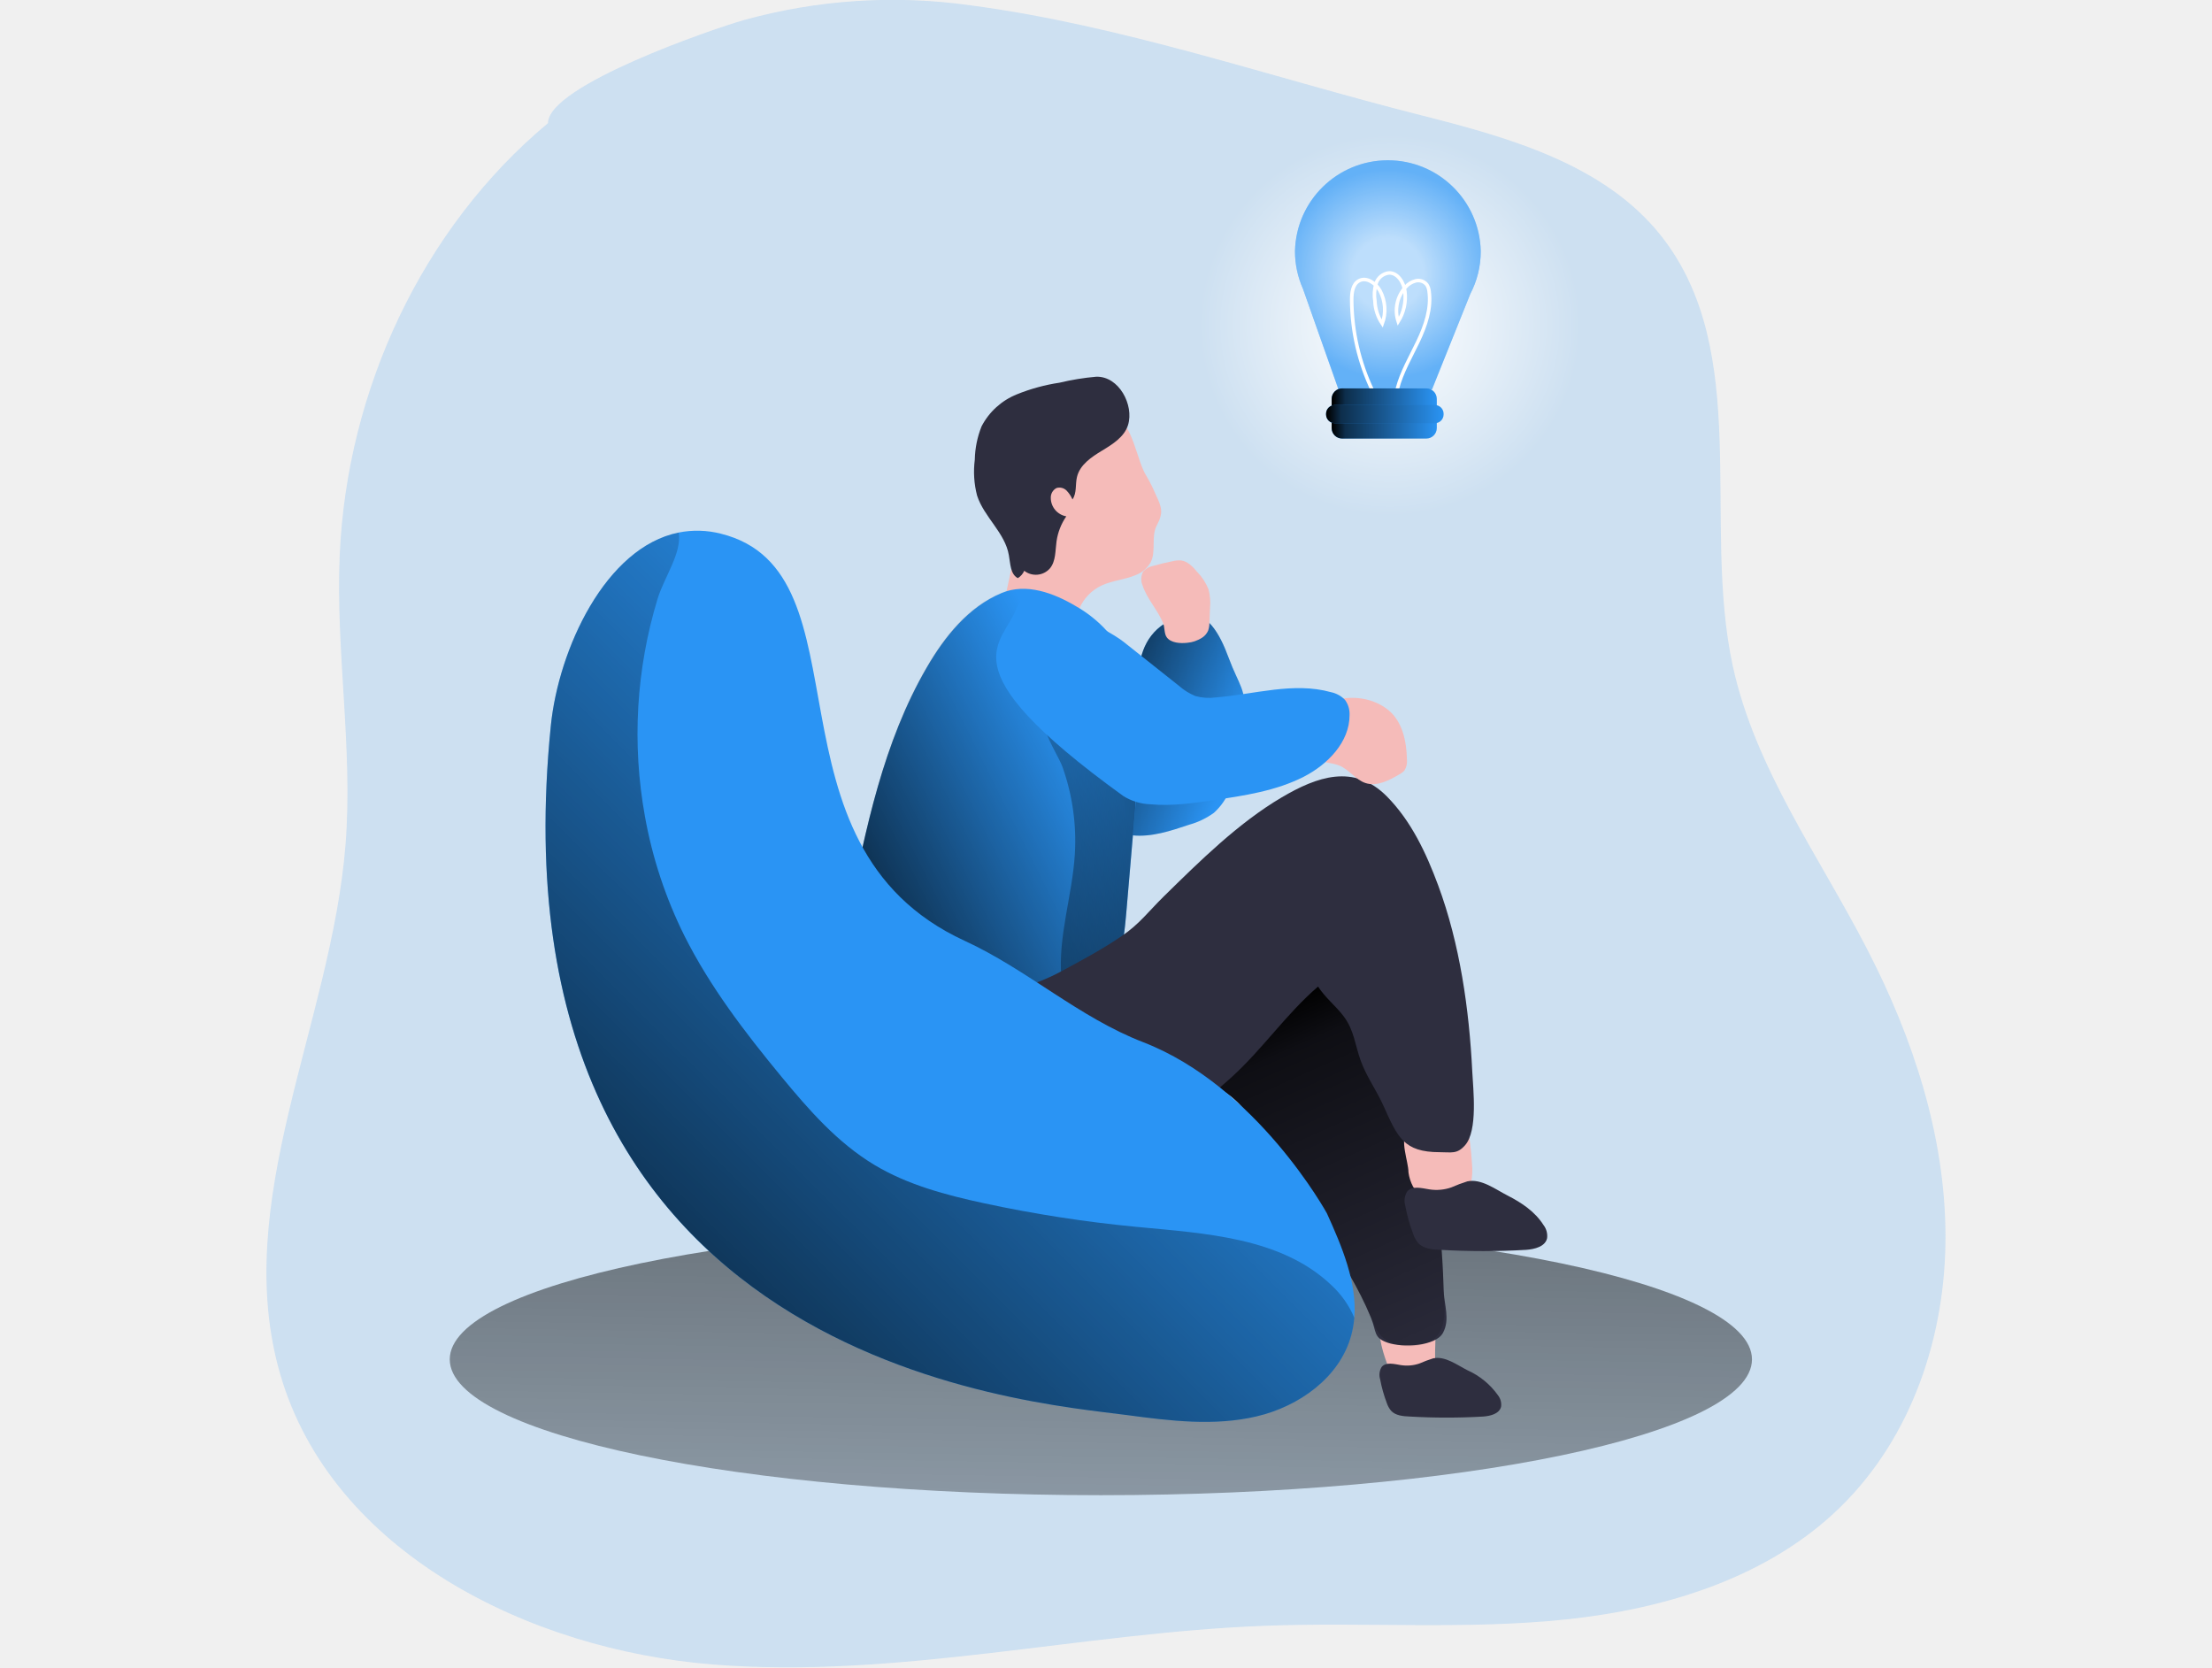
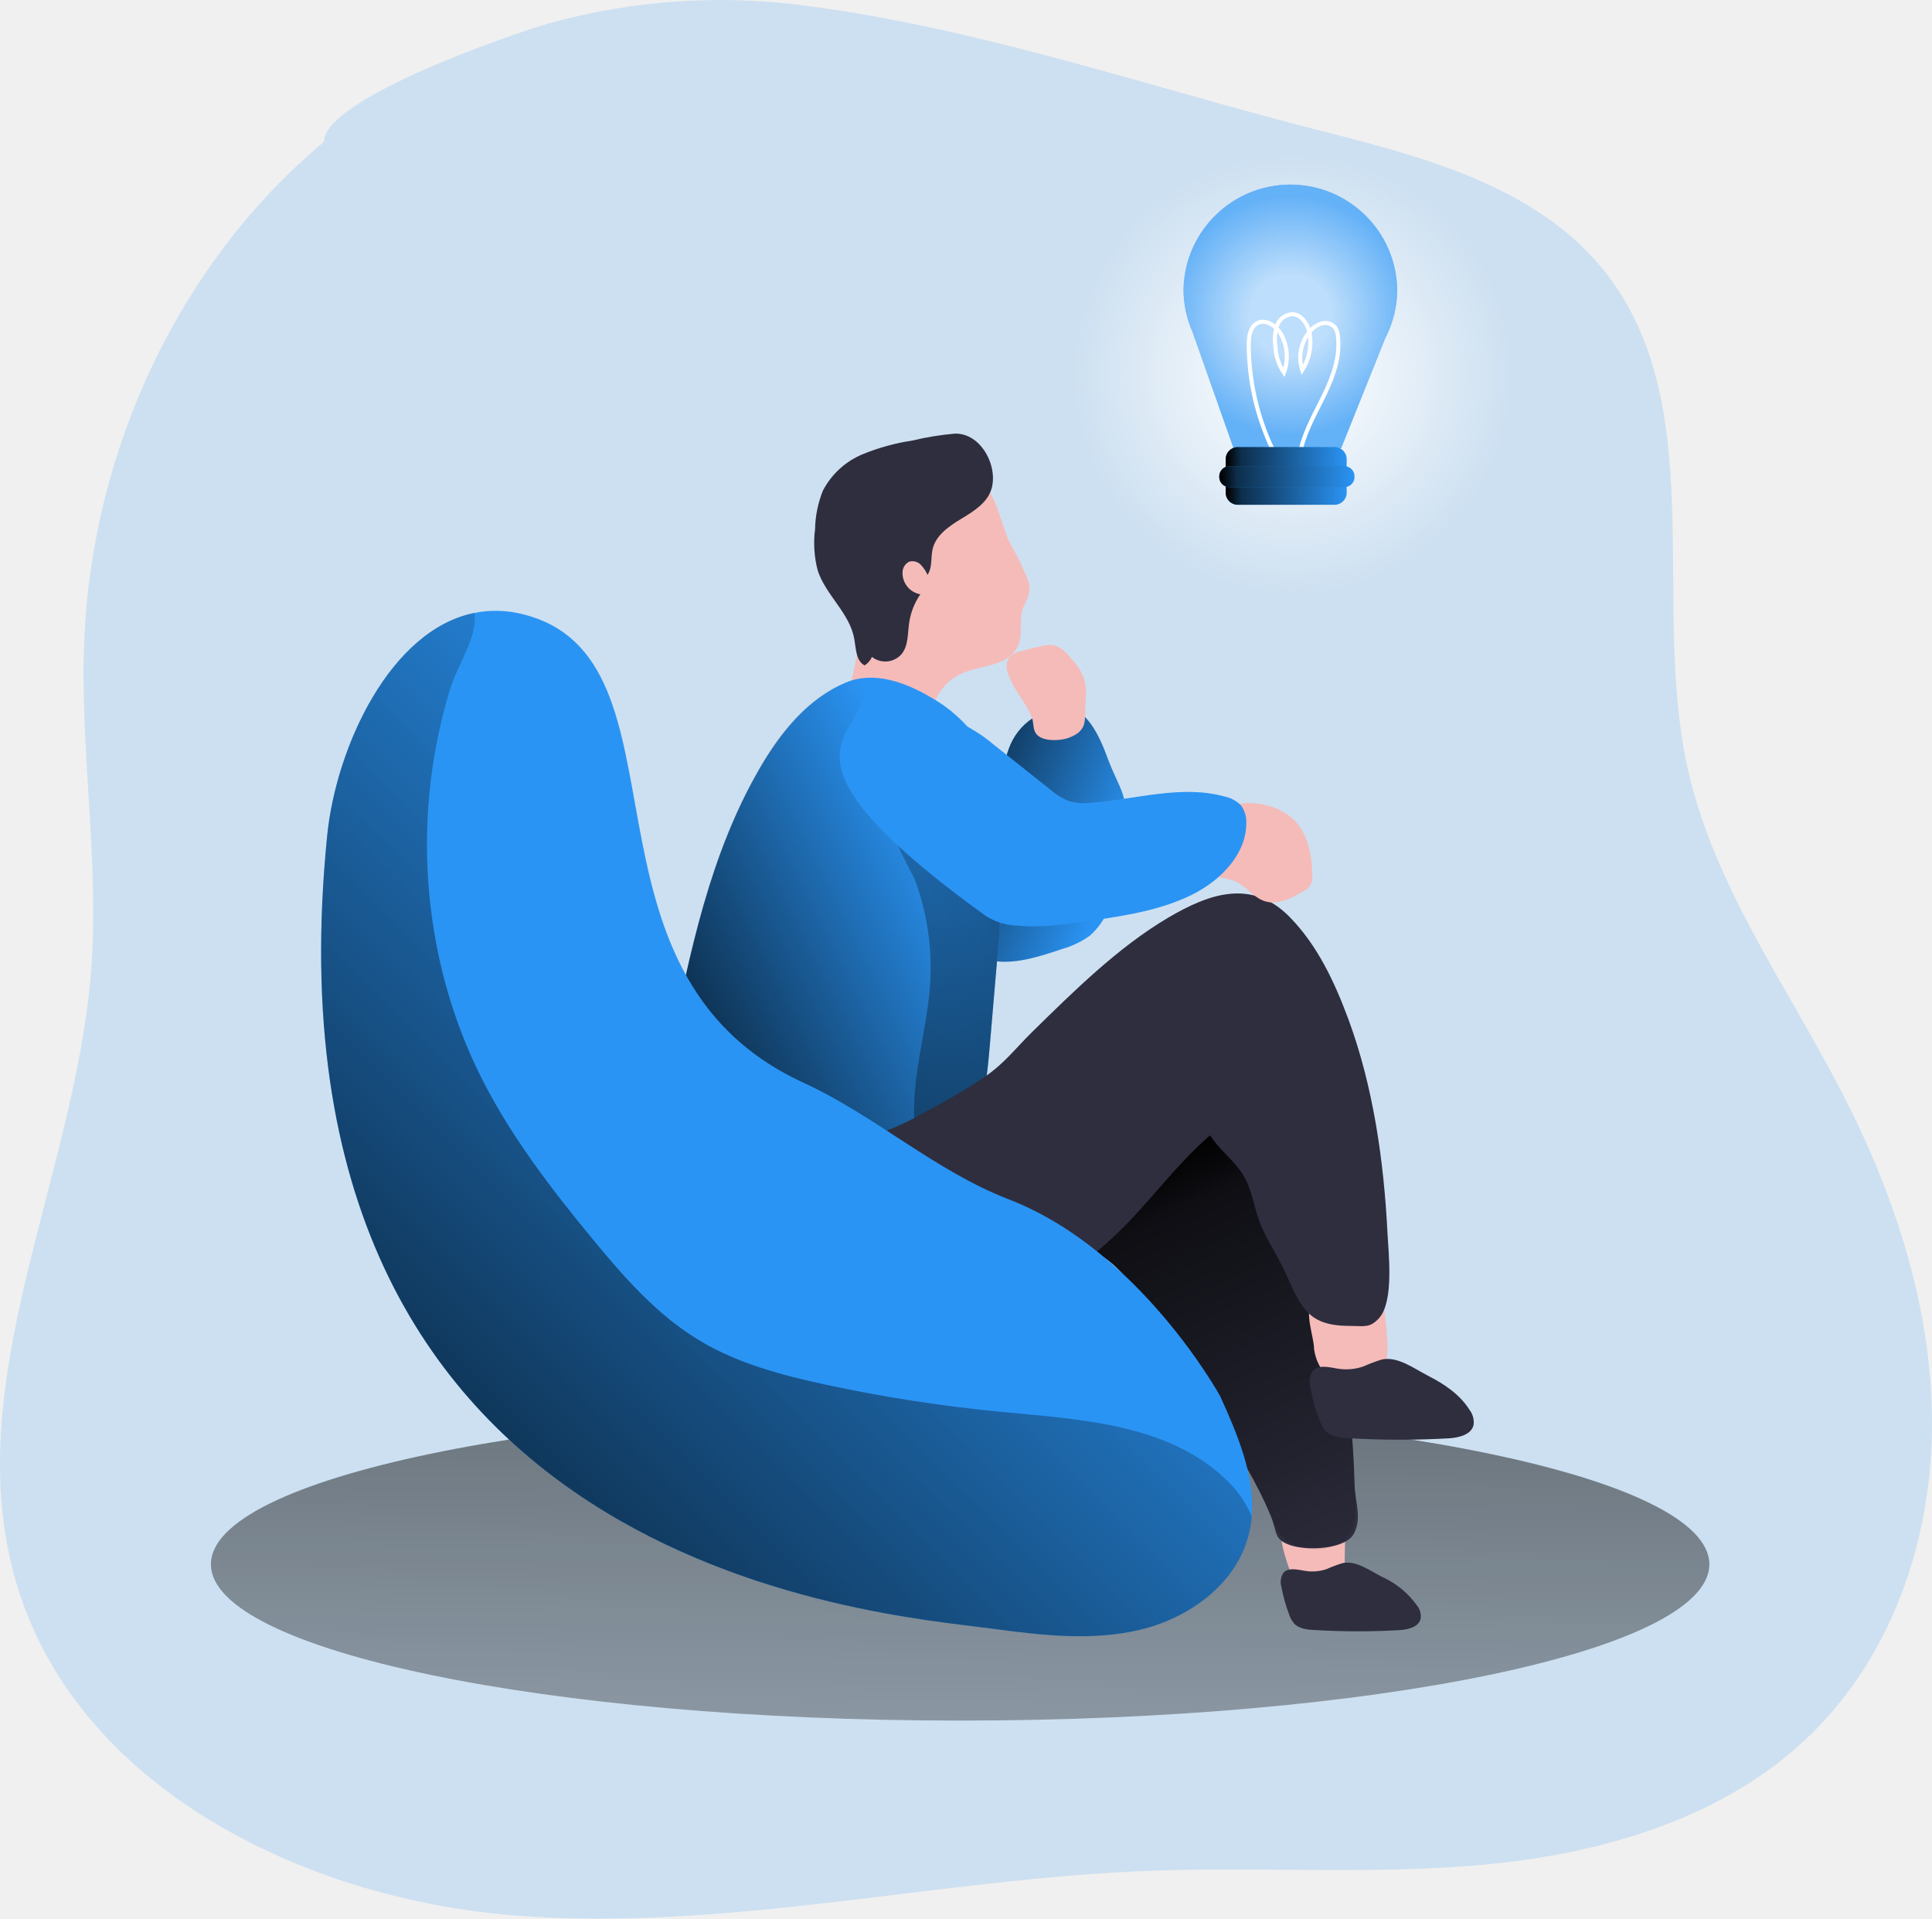
- <svg xmlns="http://www.w3.org/2000/svg" xmlns:xlink="http://www.w3.org/1999/xlink" id="Layer_1" data-name="Layer 1" viewBox="0 0 374.51 371.86" width="406" height="306" class="illustration styles_illustrationTablet__1DWOa">
-   <defs>
-     <radialGradient id="radial-gradient" cx="250.59" cy="72.53" r="42.55" gradientUnits="userSpaceOnUse">
-       <stop offset="0" stop-color="#fff" />
-       <stop offset="1" stop-color="#fff" stop-opacity="0" />
+ <svg xmlns="http://www.w3.org/2000/svg" xmlns:xlink="http://www.w3.org/1999/xlink" id="Layer_1" data-name="Layer 1" viewBox="0 0 284.274 371.893" width="308.177" height="306.027" class="illustration styles_illustrationTablet__1DWOa" version="1.1">
+   <defs id="defs26">
+     <radialGradient id="radial-gradient" cx="250.59" cy="72.53" r="42.55" gradientUnits="userSpaceOnUse" gradientTransform="translate(-45.11065,0.03185102)">
+       <stop offset="0" stop-color="#fff" id="stop2" />
+       <stop offset="1" stop-color="#fff" stop-opacity="0" id="stop4" />
    </radialGradient>
    <linearGradient id="linear-gradient" x1="188.74" y1="149" x2="183.4" y2="461.74" gradientUnits="userSpaceOnUse">
-       <stop offset="0.01" />
-       <stop offset="0.13" stop-opacity="0.69" />
-       <stop offset="1" stop-opacity="0" />
+       <stop offset="0.01" id="stop7" />
+       <stop offset="0.13" stop-opacity="0.69" id="stop9" />
+       <stop offset="1" stop-opacity="0" id="stop11" />
    </linearGradient>
-     <linearGradient id="linear-gradient-2" x1="217.53" y1="172.45" x2="253.76" y2="187.3" xlink:href="#linear-gradient" />
-     <linearGradient id="linear-gradient-3" x1="255.36" y1="244.26" x2="294.4" y2="331.61" xlink:href="#linear-gradient" />
-     <linearGradient id="linear-gradient-4" x1="162.83" y1="220.48" x2="224.31" y2="189.74" xlink:href="#linear-gradient" />
-     <linearGradient id="linear-gradient-5" x1="274.68" y1="213.96" x2="181.9" y2="203.56" xlink:href="#linear-gradient" />
-     <linearGradient id="linear-gradient-6" x1="106.75" y1="324.51" x2="239.18" y2="191.37" xlink:href="#linear-gradient" />
-     <radialGradient id="radial-gradient-2" cx="287.71" cy="79.81" r="23.39" gradientUnits="userSpaceOnUse">
-       <stop offset="0.34" stop-color="#fff" />
-       <stop offset="1" stop-color="#fff" stop-opacity="0.39" />
+     <linearGradient id="linear-gradient-2" x1="217.53" y1="172.45" x2="253.76" y2="187.3" xlink:href="#linear-gradient" gradientTransform="translate(-82.69065,-18.69815)" />
+     <linearGradient id="linear-gradient-3" x1="255.36" y1="244.26" x2="294.4" y2="331.61" xlink:href="#linear-gradient" gradientTransform="translate(-82.69065,-18.69815)" />
+     <linearGradient id="linear-gradient-4" x1="162.83" y1="220.48" x2="224.31" y2="189.74" xlink:href="#linear-gradient" gradientTransform="translate(-82.69065,-18.69815)" />
+     <linearGradient id="linear-gradient-5" x1="274.68" y1="213.96" x2="181.9" y2="203.56" xlink:href="#linear-gradient" gradientTransform="translate(-82.69065,-18.69815)" />
+     <linearGradient id="linear-gradient-6" x1="106.75" y1="324.51" x2="239.18" y2="191.37" xlink:href="#linear-gradient" gradientTransform="translate(-82.69065,-18.69815)" />
+     <radialGradient id="radial-gradient-2" cx="287.71" cy="79.81" r="23.39" gradientUnits="userSpaceOnUse" gradientTransform="translate(-82.69065,-18.69815)">
+       <stop offset="0.34" stop-color="#fff" id="stop19" />
+       <stop offset="1" stop-color="#fff" stop-opacity="0.39" id="stop21" />
    </radialGradient>
-     <linearGradient id="linear-gradient-7" x1="237.59" y1="92.22" x2="261.03" y2="92.22" xlink:href="#linear-gradient" />
-     <linearGradient id="linear-gradient-8" x1="236.34" y1="92.36" x2="262.56" y2="92.36" xlink:href="#linear-gradient" />
+     <linearGradient id="linear-gradient-7" x1="237.59" y1="92.22" x2="261.03" y2="92.22" xlink:href="#linear-gradient" gradientTransform="translate(-45.11065,0.03185102)" />
+     <linearGradient id="linear-gradient-8" x1="236.34" y1="92.36" x2="262.56" y2="92.36" xlink:href="#linear-gradient" gradientTransform="translate(-45.11065,0.03185102)" />
+     <linearGradient xlink:href="#linear-gradient" id="linearGradient908" gradientUnits="userSpaceOnUse" x1="188.74" y1="149" x2="183.4" y2="461.74" gradientTransform="translate(-45.11065,0.03185102)" />
  </defs>
-   <path d="M100.37,46.2C72.2,69.7,55.53,105.83,53.92,142.47c-.94,21.58,3,43.2,1.29,64.73-3.21,40-25.76,79.67-14.52,118.16,11.55,39.55,55.44,61.34,96.52,64.6s81.95-7.1,123.12-8.64c22.42-.85,44.95.93,67.26-1.43s45.06-9.38,61.08-25.08,23.49-38.33,23.41-60.57-7.24-44-17.43-63.73c-10.72-20.8-25-40.31-30-63.18-7-32.21,4.46-70.12-16-96-12.68-16-33.93-21.93-53.73-26.94C262,36.08,228.32,24.35,194.6,19.92A124.09,124.09,0,0,0,144,23.23C137.71,25,100.37,37.72,100.37,46.2Z" transform="translate(-37.58 -18.73)" fill="#2A94F4" opacity="0.18" style="isolation: isolate;" />
-   <circle cx="250.59" cy="72.53" r="63.15" fill="url(#radial-gradient)" />
-   <ellipse cx="186.11" cy="303.18" rx="145.23" ry="30.29" fill="url(#linear-gradient)" />
-   <path d="M287.79,323.62a6,6,0,0,0,1.56,2.6,5.12,5.12,0,0,0,2.42,1c3,.52,7-2.55,6.61-4.2s.18-7.43-.12-9.1a6.58,6.58,0,0,0-.58-2.16c-.9-1.55-3.05-1.72-4.83-1.55-2.37.24-6.06,1-6.79,3.62C285.3,316.65,286.83,321,287.79,323.62Z" transform="translate(-37.58 -18.73)" fill="#f5bbb9" />
-   <path d="M193.22,157.49c-3.34,2.48-4.36,7.23-3.43,11.29s3.45,7.56,6.11,10.76a101.33,101.33,0,0,0,24,21.05c3.3,2.07,6.84,4,10.72,4.43,4.36.48,8.69-1,12.84-2.38a17.11,17.11,0,0,0,5.42-2.61,13.67,13.67,0,0,0,3.65-5.33,42.83,42.83,0,0,0,3.3-15.58c.26-7.05-1.21-7.16-3.67-13.77-1.84-5-4.83-10.82-9.94-9.41-13.68,3.76-9.69,18.4-9.68,25.05-4.51-5.31-12.89-12.94-18.13-17.53C210.09,159.63,199,153.21,193.22,157.49Z" transform="translate(-37.58 -18.73)" fill="#2A94F4" />
-   <path d="M193.22,157.49c-3.34,2.48-4.36,7.23-3.43,11.29s3.45,7.56,6.11,10.76a101.33,101.33,0,0,0,24,21.05c3.3,2.07,6.84,4,10.72,4.43,4.36.48,8.69-1,12.84-2.38a17.11,17.11,0,0,0,5.42-2.61,13.67,13.67,0,0,0,3.65-5.33,42.83,42.83,0,0,0,3.3-15.58c.26-7.05-1.21-7.16-3.67-13.77-1.84-5-4.83-10.82-9.94-9.41-13.68,3.76-9.69,18.4-9.68,25.05-4.51-5.31-12.89-12.94-18.13-17.53C210.09,159.63,199,153.21,193.22,157.49Z" transform="translate(-37.58 -18.73)" fill="url(#linear-gradient-2)" />
-   <path d="M236.15,135.94c-1.3,2.47-.09,5.69-1.34,8.18a6.5,6.5,0,0,1-3.36,2.87c-2.48,1.06-5.3,1.21-7.72,2.38a10,10,0,0,0-4.8,5c-.93,2.2-1.13,4.84-2.87,6.48-2.09,2-5.43,1.59-8.2.81-1.9-.53-3.92-1.31-4.94-3a7,7,0,0,1-.77-3.66c0-3.06.91-6.05,1.5-9.05.85-4.31,1.14-8.72,2.15-13s2.84-8.52,6.16-11.4,10.61-10.31,14.8-9.58c4,.71,4.9,9.62,7.14,13a33.38,33.38,0,0,1,2,4C237.31,131.93,237.68,133.05,236.15,135.94Z" transform="translate(-37.58 -18.73)" fill="#f5bbb9" />
-   <path d="M229.75,113.52c-.82,2.66-3.43,4.28-5.81,5.72s-4.95,3.17-5.58,5.88c-.4,1.66,0,3.54-1,5a6.69,6.69,0,0,0-1.34-2,2.24,2.24,0,0,0-2.24-.54,2.39,2.39,0,0,0-1.26,2.23,4.19,4.19,0,0,0,3.46,4.08,13,13,0,0,0-2.18,5.59c-.29,2.08-.14,4.39-1.46,6a4.19,4.19,0,0,1-5.74.55,3.62,3.62,0,0,1-1.43,1.64c-1.69-.88-1.65-3.23-2-5.1-.83-5-5.53-8.49-7.09-13.31a21,21,0,0,1-.51-8,21.1,21.1,0,0,1,1.51-7.44,15.28,15.28,0,0,1,7.87-7.14,41.77,41.77,0,0,1,9.53-2.6,55.2,55.2,0,0,1,8.17-1.33C227.73,102.59,231.12,109.08,229.75,113.52Z" transform="translate(-37.58 -18.73)" fill="#2e2e3f" />
-   <path d="M276.12,223.59a8.89,8.89,0,0,1,2.95.47,7.5,7.5,0,0,1,2.3,1.62c7.64,7.16,9.95,18.19,11.87,28.48,3.23,17.26,6.46,34.6,6.9,52.15.09,3.46,1.49,6.61-.13,9.66s-9.05,3.35-12.32,2.23-2.46-2.43-3.78-5.66C281.22,306,277.42,300,273.65,294l-13.78-21.83c-2.2-3.48-4.49-7.06-7.86-9.44-4.74-3.34-10.84-3.79-16.54-4.84s-11.87-3.28-14.49-8.45c-4.69-9.29,1.53-21.93,11.51-23.11C247.05,224.58,261.42,223,276.12,223.59Z" transform="translate(-37.58 -18.73)" fill="#2e2e3f" />
-   <path d="M276.12,223.59a8.89,8.89,0,0,1,2.95.47,7.5,7.5,0,0,1,2.3,1.62c7.64,7.16,9.95,18.19,11.87,28.48,3.23,17.26,6.46,34.6,6.9,52.15.09,3.46.75,6.46-.87,9.52s-6.67,3.78-9.95,2.67-4.09-2.73-5.41-6C281.22,306,277.42,300,273.65,294l-13.78-21.83c-2.2-3.48-4.49-7.06-7.86-9.44-4.74-3.34-10.84-3.79-16.54-4.84s-11.87-3.28-14.49-8.45c-4.69-9.29,1.53-21.93,11.51-23.11C247.05,224.58,261.42,223,276.12,223.59Z" transform="translate(-37.58 -18.73)" fill="url(#linear-gradient-3)" />
-   <path d="M292.3,280.21a9.51,9.51,0,0,0,1,3.13c1.39,2.37,4.37,3.35,7.13,3.4a6.58,6.58,0,0,0,3.42-.69,5.48,5.48,0,0,0,2.39-3.46,13.71,13.71,0,0,0,.23-4.29,70.83,70.83,0,0,0-1.14-9.18,2.63,2.63,0,0,0-.49-1.26c-.65-.75-1.85-.52-2.8-.23-2.38.72-8.23,1.32-9.92,3.17C290.22,272.91,292.3,277.71,292.3,280.21Z" transform="translate(-37.58 -18.73)" fill="#f5bbb9" />
-   <path d="M305.43,282.21a33.82,33.82,0,0,0-3.59,1.35A10.11,10.11,0,0,1,297,284c-1.75-.28-3.89-.89-5,.48a3.93,3.93,0,0,0-.4,3.22,35.5,35.5,0,0,0,1.75,6.22,6.23,6.23,0,0,0,1.07,2c1.19,1.33,3.19,1.49,5,1.56a164.81,164.81,0,0,0,19.12,0c1.91-.14,4.26-.72,4.68-2.59a4,4,0,0,0-.79-2.93c-1.9-3-4.9-5-8-6.58C311.72,284,308.54,281.54,305.43,282.21Z" transform="translate(-37.58 -18.73)" fill="#2e2e3f" />
-   <path d="M297.81,321.68a28.36,28.36,0,0,0-3.07,1.15,8.64,8.64,0,0,1-4.13.36c-1.49-.24-3.32-.76-4.29.41a3.35,3.35,0,0,0-.34,2.75,31.1,31.1,0,0,0,1.49,5.3,5.29,5.29,0,0,0,.92,1.68c1,1.13,2.72,1.27,4.24,1.33a141.21,141.21,0,0,0,16.33,0c1.63-.12,3.63-.62,4-2.21a3.37,3.37,0,0,0-.67-2.5,16.74,16.74,0,0,0-6.84-5.62C303.18,323.19,300.46,321.1,297.81,321.68Z" transform="translate(-37.58 -18.73)" fill="#2e2e3f" />
-   <path d="M201.55,151c-7.38,3.08-12.69,9.72-16.7,16.64-9.69,16.7-13.62,36-17.41,54.94-.78,3.92-1.57,7.9-1.25,11.89a15.9,15.9,0,0,0,1.14,4.91c2.46,5.81,9,8.95,15.33,9.33,5.58.35,11.11-1,16.64-1.84,4.65-.66,9.36-.9,13.91-2s9-3.33,11.84-7.07c3.26-4.34,3.84-10.07,4.31-15.47l2.51-29.3c.75-8.78,1.45-18-2-26.08a27.64,27.64,0,0,0-11.71-13C213.22,151,207,148.67,201.55,151Z" transform="translate(-37.58 -18.73)" fill="#2A94F4" />
-   <path d="M231.87,192.93l-.51,5.94q-1,11.69-2,23.36c-.35,4-.75,8.1-2.23,11.73a16.35,16.35,0,0,1-2.08,3.74c-2.81,3.74-7.29,5.93-11.84,7.07s-9.27,1.39-13.91,2c-5.54.79-11.06,2.19-16.64,1.84-6.29-.38-12.88-3.52-15.34-9.33a16.18,16.18,0,0,1-1.13-4.91c-.32-4,.47-8,1.25-11.89,3.79-18.93,7.72-38.24,17.41-54.94,4-6.92,9.32-13.56,16.71-16.64,5.45-2.28,11.66.07,16.62,2.9a27.62,27.62,0,0,1,11.71,13C233.32,175,232.62,184.15,231.87,192.93Z" transform="translate(-37.58 -18.73)" fill="url(#linear-gradient-4)" />
-   <path d="M231.67,190.38c-.1,2.83-.21,5.66-.31,8.49q-1,11.69-2,23.36c-.35,4-.75,8.1-2.23,11.73-2.66,2.63-6.74,3.5-10.5,4.18a1.23,1.23,0,0,1-1.75-1.32c-.78-9.21,2.42-18.27,3-27.5a49.21,49.21,0,0,0-2.75-19.54c-1.25-3.52-8.79-13.74-.27-13.36a11.24,11.24,0,0,1,5,1.86,51.66,51.66,0,0,1,10,7.78,5.79,5.79,0,0,1,1.53,2.12A6,6,0,0,1,231.67,190.38Z" transform="translate(-37.58 -18.73)" fill="url(#linear-gradient-5)" />
-   <path d="M233,149.31a3.52,3.52,0,0,1,.15-3.14,4.09,4.09,0,0,1,2.32-1.26c1.37-.39,2.76-.73,4.16-1a5.86,5.86,0,0,1,1.9-.19c1.53.17,2.68,1.43,3.67,2.59a12,12,0,0,1,2.5,3.85,11.77,11.77,0,0,1,.33,4.23l-.13,3.23a5.43,5.43,0,0,1-.28,1.75,3.57,3.57,0,0,1-1.27,1.53,7.26,7.26,0,0,1-3.47,1.2c-1.41.15-3.58.05-4.5-1.24-.6-.83-.41-2.22-.82-3.19C236.34,154.72,234,152.35,233,149.31Z" transform="translate(-37.58 -18.73)" fill="#f5bbb9" />
-   <path d="M169.39,242.65H169l.22-1.36c-1.64,14.13,3.07,31.07,18.16,35.29,13,3.63,25.47,3.72,38-.45,10.17-3.37,19.81-10.14,27.7-17.37,6.81-6.24,12.07-14,19.06-20,1.63,2.56,4,4.32,5.79,6.75,2.23,3,2.48,6.32,3.69,9.7,1.28,3.6,3.56,6.69,5.11,10.16,3.15,7,4.49,10.32,12.53,10.33,2.68,0,3.86.48,5.65-1.53,2.92-3.29,1.81-12.55,1.62-16.48-.69-13.88-2.76-28.45-7.61-41.52-2.68-7.21-6-14.31-11.44-19.82-7.33-7.38-15.59-4.42-23.51.25-9.65,5.7-18.26,14.22-26.28,22.09-3.32,3.25-5.42,6.17-9.4,8.84-4.41,3-8.71,5.28-13.4,7.82C201.63,242.53,184,242.65,169.39,242.65Z" transform="translate(-37.58 -18.73)" fill="#2e2e3f" />
-   <path d="M280.22,312.62a22.24,22.24,0,0,1-.71,4c-2.57,9.35-11.63,15.78-21.07,18s-19.31,1-28.92-.29C208.05,331.44,86.64,323.07,101,180.64c1.72-17.16,12.21-39.85,28.52-43.14a21.21,21.21,0,0,1,9.38.25c34.08,8.43,7.66,69.31,54.44,90.82,13.9,6.39,25.5,17.09,39.77,22.59,25.48,9.85,41,38.18,41,38.18C277.45,296.71,280.86,304.74,280.22,312.62Z" transform="translate(-37.58 -18.73)" fill="#2A94F4" />
-   <path d="M287.88,177.15c3.1,2.58,4,6.95,4.08,11a3.76,3.76,0,0,1-.55,2.41,4,4,0,0,1-1.15.88c-2.31,1.36-5,2.76-7.54,1.93-2.23-.73-3.65-3-5.82-3.89-1.79-.74-4-.53-5.44-1.86a4.57,4.57,0,0,1-1.2-2.25C267.59,174.58,281.06,171.49,287.88,177.15Z" transform="translate(-37.58 -18.73)" fill="#f5bbb9" />
-   <path d="M241.14,171.71a12.71,12.71,0,0,0,3.65,2.26,11.23,11.23,0,0,0,4.44.32c8.63-.68,17.43-3.52,25.77-1.19a6.06,6.06,0,0,1,3.16,1.74,5.36,5.36,0,0,1,1,3.4c0,6-4.88,11-10.26,13.75-6.19,3.14-13.2,4.19-20.07,5.2-4.66.68-9.37,1.36-14.07.92a12.14,12.14,0,0,1-6.07-1.85c-40.65-29.38-26.48-33.75-23.72-42.15,1.44-4.39,19.57,4.42,23.79,7.77S237,168.43,241.14,171.71Z" transform="translate(-37.58 -18.73)" fill="#2A94F4" />
-   <path d="M280.22,312.62a22.24,22.24,0,0,1-.71,4c-2.57,9.35-11.63,15.78-21.07,18s-19.31,1-28.92-.29C208.05,331.44,86.64,323.07,101,180.64c1.72-17.16,12.21-39.85,28.52-43.14.77,4.5-3.19,9.89-4.69,14.74A103.31,103.31,0,0,0,122,200.83a98.81,98.81,0,0,0,8.78,26.56c5.71,11.41,13.54,21.62,21.66,31.47,6.1,7.4,12.54,14.76,20.76,19.69,7.43,4.46,16,6.72,24.44,8.54a294.6,294.6,0,0,0,33.95,5.26c15.37,1.47,32.3,2.33,43.51,13A21,21,0,0,1,280.22,312.62Z" transform="translate(-37.58 -18.73)" fill="url(#linear-gradient-6)" />
-   <path d="M308.42,74.74a20.45,20.45,0,0,1-2.35,9.58l-8.52,21.27H276.69l-7.92-22.45a20.46,20.46,0,0,1-1.78-8.4,20.72,20.72,0,0,1,41.43,0Z" transform="translate(-37.58 -18.73)" fill="#2A94F4" />
-   <path d="M308.42,74.74a20.45,20.45,0,0,1-2.35,9.58l-8.52,21.27H276.69l-7.92-22.45a20.46,20.46,0,0,1-1.78-8.4,20.72,20.72,0,0,1,41.43,0Z" transform="translate(-37.58 -18.73)" opacity="0.69" fill="url(#radial-gradient-2)" style="isolation: isolate;" />
-   <path d="M284.32,105.93a47.69,47.69,0,0,1-4.68-20.36c0-1.58.22-3.44,1.61-4.21,1.69-.94,3.78.53,4.71,2.23a9,9,0,0,1,.5,7.32,9.65,9.65,0,0,1-1.64-5,8.82,8.82,0,0,1,.24-3.93,3.42,3.42,0,0,1,2.88-2.38c2-.07,3.36,2.21,3.58,4.23a10.28,10.28,0,0,1-1.51,6.6,7.79,7.79,0,0,1,1.6-7.63,4.45,4.45,0,0,1,2.32-1.44,2.45,2.45,0,0,1,2.47.87,3.34,3.34,0,0,1,.5,1.48c.53,3.82-.79,7.66-2.45,11.15s-3.66,6.84-4.63,10.58" transform="translate(-37.58 -18.73)" fill="none" stroke="#fff" stroke-miterlimit="10" stroke-width="0.79" />
-   <rect x="237.59" y="86.62" width="23.45" height="11.19" rx="2.34" fill="#2A94F4" />
-   <rect x="237.59" y="86.62" width="23.45" height="11.19" rx="2.34" fill="url(#linear-gradient-7)" />
-   <rect x="236.34" y="90.33" width="26.22" height="4.06" rx="1.96" fill="#2A94F4" />
-   <rect x="236.34" y="90.33" width="26.22" height="4.06" rx="1.96" fill="url(#linear-gradient-8)" />
+   <path d="m 17.679,27.502 c -28.17,23.5 -44.84,59.63 -46.45,96.27 -0.94,21.58 3,43.2 1.29,64.73 -3.21,40 -25.76,79.67 -14.52,118.16 11.55,39.55 55.44,61.34 96.52,64.6 41.08,3.26 81.95,-7.1 123.12,-8.64 22.42,-0.85 44.95,0.93 67.26,-1.43 22.31,-2.36 45.06,-9.38 61.08,-25.08 16.02,-15.7 23.49,-38.33 23.41,-60.57 -0.08,-22.24 -7.24,-44 -17.43,-63.73 -10.72,-20.8 -25,-40.31 -30,-63.18 -7,-32.21 4.46,-70.12 -16,-96 -12.68,-16 -33.93,-21.93 -53.73,-26.94 -32.92,-8.31 -66.6,-20.04 -100.32,-24.47 a 124.09,124.09 0 0 0 -50.6,3.31 c -6.29,1.77 -43.63,14.49 -43.63,22.97 z" fill="#2a94f4" opacity="0.18" style="isolation:isolate" id="path30" />
+   <circle cx="205.479" cy="72.562" r="63.15" fill="url(#radial-gradient)" id="circle32" style="fill:url(#radial-gradient)" />
+   <ellipse cx="140.999" cy="303.212" rx="145.23" ry="30.29" fill="url(#linear-gradient)" id="ellipse34" style="fill:url(#linearGradient908)" />
+   <path d="m 205.099,304.922 a 6,6 0 0 0 1.56,2.6 5.12,5.12 0 0 0 2.42,1 c 3,0.52 7,-2.55 6.61,-4.2 -0.39,-1.65 0.18,-7.43 -0.12,-9.1 a 6.58,6.58 0 0 0 -0.58,-2.16 c -0.9,-1.55 -3.05,-1.72 -4.83,-1.55 -2.37,0.24 -6.06,1 -6.79,3.62 -0.76,2.82 0.77,7.17 1.73,9.79 z" fill="#f5bbb9" id="path36" />
+   <path d="m 110.529,138.792 c -3.34,2.48 -4.36,7.23 -3.43,11.29 0.93,4.06 3.45,7.56 6.11,10.76 a 101.33,101.33 0 0 0 24,21.05 c 3.3,2.07 6.84,4 10.72,4.43 4.36,0.48 8.69,-1 12.84,-2.38 a 17.11,17.11 0 0 0 5.42,-2.61 13.67,13.67 0 0 0 3.65,-5.33 42.83,42.83 0 0 0 3.3,-15.58 c 0.26,-7.05 -1.21,-7.16 -3.67,-13.77 -1.84,-5 -4.83,-10.82 -9.94,-9.41 -13.68,3.76 -9.69,18.4 -9.68,25.05 -4.51,-5.31 -12.89,-12.94 -18.13,-17.53 -4.32,-3.83 -15.41,-10.25 -21.19,-5.97 z" fill="#2a94f4" id="path38" />
+   <path d="m 110.529,138.792 c -3.34,2.48 -4.36,7.23 -3.43,11.29 0.93,4.06 3.45,7.56 6.11,10.76 a 101.33,101.33 0 0 0 24,21.05 c 3.3,2.07 6.84,4 10.72,4.43 4.36,0.48 8.69,-1 12.84,-2.38 a 17.11,17.11 0 0 0 5.42,-2.61 13.67,13.67 0 0 0 3.65,-5.33 42.83,42.83 0 0 0 3.3,-15.58 c 0.26,-7.05 -1.21,-7.16 -3.67,-13.77 -1.84,-5 -4.83,-10.82 -9.94,-9.41 -13.68,3.76 -9.69,18.4 -9.68,25.05 -4.51,-5.31 -12.89,-12.94 -18.13,-17.53 -4.32,-3.83 -15.41,-10.25 -21.19,-5.97 z" fill="url(#linear-gradient-2)" id="path40" style="fill:url(#linear-gradient-2)" />
+   <path d="m 153.459,117.242 c -1.3,2.47 -0.09,5.69 -1.34,8.18 a 6.5,6.5 0 0 1 -3.36,2.87 c -2.48,1.06 -5.3,1.21 -7.72,2.38 a 10,10 0 0 0 -4.8,5 c -0.93,2.2 -1.13,4.84 -2.87,6.48 -2.09,2 -5.43,1.59 -8.2,0.81 -1.9,-0.53 -3.92,-1.31 -4.94,-3 a 7,7 0 0 1 -0.77,-3.66 c 0,-3.06 0.91,-6.05 1.5,-9.05 0.85,-4.31 1.14,-8.72 2.15,-13 1.01,-4.28 2.84,-8.52 6.16,-11.4 3.32,-2.88 10.61,-10.31 14.8,-9.58 4,0.71 4.9,9.62 7.14,13 a 33.38,33.38 0 0 1 2,4 c 1.41,2.96 1.78,4.08 0.25,6.97 z" fill="#f5bbb9" id="path42" />
+   <path d="m 147.059,94.822 c -0.82,2.66 -3.43,4.28 -5.81,5.72 -2.38,1.44 -4.95,3.17 -5.58,5.88 -0.4,1.66 0,3.54 -1,5 a 6.69,6.69 0 0 0 -1.34,-2 2.24,2.24 0 0 0 -2.24,-0.54 2.39,2.39 0 0 0 -1.26,2.23 4.19,4.19 0 0 0 3.46,4.08 13,13 0 0 0 -2.18,5.59 c -0.29,2.08 -0.14,4.39 -1.46,6 a 4.19,4.19 0 0 1 -5.74,0.55 3.62,3.62 0 0 1 -1.43,1.64 c -1.69,-0.88 -1.65,-3.23 -2,-5.1 -0.83,-5 -5.53,-8.49 -7.09,-13.31 a 21,21 0 0 1 -0.51,-8 21.1,21.1 0 0 1 1.51,-7.44 15.28,15.28 0 0 1 7.87,-7.14 41.77,41.77 0 0 1 9.53,-2.6 55.2,55.2 0 0 1 8.17,-1.33 c 5.08,-0.16 8.47,6.33 7.1,10.77 z" fill="#2e2e3f" id="path44" />
+   <path d="m 193.429,204.892 a 8.89,8.89 0 0 1 2.95,0.47 7.5,7.5 0 0 1 2.3,1.62 c 7.64,7.16 9.95,18.19 11.87,28.48 3.23,17.26 6.46,34.6 6.9,52.15 0.09,3.46 1.49,6.61 -0.13,9.66 -1.62,3.05 -9.05,3.35 -12.32,2.23 -3.27,-1.12 -2.46,-2.43 -3.78,-5.66 -2.69,-6.54 -6.49,-12.54 -10.26,-18.54 l -13.78,-21.83 c -2.2,-3.48 -4.49,-7.06 -7.86,-9.44 -4.74,-3.34 -10.84,-3.79 -16.54,-4.84 -5.7,-1.05 -11.87,-3.28 -14.49,-8.45 -4.69,-9.29 1.53,-21.93 11.51,-23.11 14.56,-1.75 28.93,-3.33 43.63,-2.74 z" fill="#2e2e3f" id="path46" />
+   <path d="m 193.429,204.892 a 8.89,8.89 0 0 1 2.95,0.47 7.5,7.5 0 0 1 2.3,1.62 c 7.64,7.16 9.95,18.19 11.87,28.48 3.23,17.26 6.46,34.6 6.9,52.15 0.09,3.46 0.75,6.46 -0.87,9.52 -1.62,3.06 -6.67,3.78 -9.95,2.67 -3.28,-1.11 -4.09,-2.73 -5.41,-6 -2.69,-6.5 -6.49,-12.5 -10.26,-18.5 l -13.78,-21.83 c -2.2,-3.48 -4.49,-7.06 -7.86,-9.44 -4.74,-3.34 -10.84,-3.79 -16.54,-4.84 -5.7,-1.05 -11.87,-3.28 -14.49,-8.45 -4.69,-9.29 1.53,-21.93 11.51,-23.11 14.56,-1.75 28.93,-3.33 43.63,-2.74 z" fill="url(#linear-gradient-3)" id="path48" style="fill:url(#linear-gradient-3)" />
+   <path d="m 209.609,261.512 a 9.51,9.51 0 0 0 1,3.13 c 1.39,2.37 4.37,3.35 7.13,3.4 a 6.58,6.58 0 0 0 3.42,-0.69 5.48,5.48 0 0 0 2.39,-3.46 13.71,13.71 0 0 0 0.23,-4.29 70.83,70.83 0 0 0 -1.14,-9.18 2.63,2.63 0 0 0 -0.49,-1.26 c -0.65,-0.75 -1.85,-0.52 -2.8,-0.23 -2.38,0.72 -8.23,1.32 -9.92,3.17 -1.9,2.11 0.18,6.91 0.18,9.41 z" fill="#f5bbb9" id="path50" />
+   <path d="m 222.739,263.512 a 33.82,33.82 0 0 0 -3.59,1.35 10.11,10.11 0 0 1 -4.84,0.44 c -1.75,-0.28 -3.89,-0.89 -5,0.48 a 3.93,3.93 0 0 0 -0.4,3.22 35.5,35.5 0 0 0 1.75,6.22 6.23,6.23 0 0 0 1.07,2 c 1.19,1.33 3.19,1.49 5,1.56 a 164.81,164.81 0 0 0 19.12,0 c 1.91,-0.14 4.26,-0.72 4.68,-2.59 a 4,4 0 0 0 -0.79,-2.93 c -1.9,-3 -4.9,-5 -8,-6.58 -2.71,-1.38 -5.89,-3.84 -9,-3.17 z" fill="#2e2e3f" id="path52" />
+   <path d="m 215.119,302.982 a 28.36,28.36 0 0 0 -3.07,1.15 8.64,8.64 0 0 1 -4.13,0.36 c -1.49,-0.24 -3.32,-0.76 -4.29,0.41 a 3.35,3.35 0 0 0 -0.34,2.75 31.1,31.1 0 0 0 1.49,5.3 5.29,5.29 0 0 0 0.92,1.68 c 1,1.13 2.72,1.27 4.24,1.33 a 141.21,141.21 0 0 0 16.33,0 c 1.63,-0.12 3.63,-0.62 4,-2.21 a 3.37,3.37 0 0 0 -0.67,-2.5 16.74,16.74 0 0 0 -6.84,-5.62 c -2.27,-1.14 -4.99,-3.23 -7.64,-2.65 z" fill="#2e2e3f" id="path54" />
+   <path d="m 118.859,132.302 c -7.38,3.08 -12.69,9.72 -16.7,16.64 -9.69,16.7 -13.62,36 -17.41,54.94 -0.78,3.92 -1.57,7.9 -1.25,11.89 a 15.9,15.9 0 0 0 1.14,4.91 c 2.46,5.81 9,8.95 15.33,9.33 5.58,0.35 11.11,-1 16.64,-1.84 4.65,-0.66 9.36,-0.9 13.91,-2 4.55,-1.1 9,-3.33 11.84,-7.07 3.26,-4.34 3.84,-10.07 4.31,-15.47 l 2.51,-29.3 c 0.75,-8.78 1.45,-18 -2,-26.08 a 27.64,27.64 0 0 0 -11.71,-13 c -4.94,-2.95 -11.16,-5.28 -16.61,-2.95 z" fill="#2a94f4" id="path56" />
+   <path d="m 149.179,174.232 -0.51,5.94 q -1,11.69 -2,23.36 c -0.35,4 -0.75,8.1 -2.23,11.73 a 16.35,16.35 0 0 1 -2.08,3.74 c -2.81,3.74 -7.29,5.93 -11.84,7.07 -4.55,1.14 -9.27,1.39 -13.91,2 -5.54,0.79 -11.06,2.19 -16.64,1.84 -6.29,-0.38 -12.88,-3.52 -15.34,-9.33 a 16.18,16.18 0 0 1 -1.13,-4.91 c -0.32,-4 0.47,-8 1.25,-11.89 3.79,-18.93 7.72,-38.24 17.41,-54.94 4,-6.92 9.32,-13.56 16.71,-16.64 5.45,-2.28 11.66,0.07 16.62,2.9 a 27.62,27.62 0 0 1 11.71,13 c 3.43,8.2 2.73,17.35 1.98,26.13 z" fill="url(#linear-gradient-4)" id="path58" style="fill:url(#linear-gradient-4)" />
+   <path d="m 148.979,171.682 c -0.1,2.83 -0.21,5.66 -0.31,8.49 q -1,11.69 -2,23.36 c -0.35,4 -0.75,8.1 -2.23,11.73 -2.66,2.63 -6.74,3.5 -10.5,4.18 a 1.23,1.23 0 0 1 -1.75,-1.32 c -0.78,-9.21 2.42,-18.27 3,-27.5 a 49.21,49.21 0 0 0 -2.75,-19.54 c -1.25,-3.52 -8.79,-13.74 -0.27,-13.36 a 11.24,11.24 0 0 1 5,1.86 51.66,51.66 0 0 1 10,7.78 5.79,5.79 0 0 1 1.53,2.12 6,6 0 0 1 0.28,2.2 z" fill="url(#linear-gradient-5)" id="path60" style="fill:url(#linear-gradient-5)" />
+   <path d="m 150.309,130.612 a 3.52,3.52 0 0 1 0.15,-3.14 4.09,4.09 0 0 1 2.32,-1.26 c 1.37,-0.39 2.76,-0.73 4.16,-1 a 5.86,5.86 0 0 1 1.9,-0.19 c 1.53,0.17 2.68,1.43 3.67,2.59 a 12,12 0 0 1 2.5,3.85 11.77,11.77 0 0 1 0.33,4.23 l -0.13,3.23 a 5.43,5.43 0 0 1 -0.28,1.75 3.57,3.57 0 0 1 -1.27,1.53 7.26,7.26 0 0 1 -3.47,1.2 c -1.41,0.15 -3.58,0.05 -4.5,-1.24 -0.6,-0.83 -0.41,-2.22 -0.82,-3.19 -1.22,-2.95 -3.56,-5.32 -4.56,-8.36 z" fill="#f5bbb9" id="path62" />
+   <path d="m 86.699,223.952 h -0.39 l 0.22,-1.36 c -1.64,14.13 3.07,31.07 18.16,35.29 13,3.63 25.47,3.72 38,-0.45 10.17,-3.37 19.81,-10.14 27.7,-17.37 6.81,-6.24 12.07,-14 19.06,-20 1.63,2.56 4,4.32 5.79,6.75 2.23,3 2.48,6.32 3.69,9.7 1.28,3.6 3.56,6.69 5.11,10.16 3.15,7 4.49,10.32 12.53,10.33 2.68,0 3.86,0.48 5.65,-1.53 2.92,-3.29 1.81,-12.55 1.62,-16.48 -0.69,-13.88 -2.76,-28.45 -7.61,-41.52 -2.68,-7.21 -6,-14.31 -11.44,-19.82 -7.33,-7.38 -15.59,-4.42 -23.51,0.25 -9.65,5.7 -18.26,14.22 -26.28,22.09 -3.32,3.25 -5.42,6.17 -9.4,8.84 -4.41,3 -8.71,5.28 -13.4,7.82 -13.26,7.18 -30.89,7.3 -45.5,7.3 z" fill="#2e2e3f" id="path64" />
+   <path d="m 197.529,293.922 a 22.24,22.24 0 0 1 -0.71,4 c -2.57,9.35 -11.63,15.78 -21.07,18 -9.44,2.22 -19.31,1 -28.92,-0.29 -21.47,-2.89 -142.88,-11.26 -128.52,-153.69 1.72,-17.16 12.21,-39.85 28.52,-43.14 a 21.21,21.21 0 0 1 9.38,0.25 c 34.08,8.43 7.66,69.31 54.44,90.82 13.9,6.39 25.5,17.09 39.77,22.59 25.48,9.85 41,38.18 41,38.18 3.34,7.37 6.75,15.4 6.11,23.28 z" fill="#2a94f4" id="path66" />
+   <path d="m 205.189,158.452 c 3.1,2.58 4,6.95 4.08,11 a 3.76,3.76 0 0 1 -0.55,2.41 4,4 0 0 1 -1.15,0.88 c -2.31,1.36 -5,2.76 -7.54,1.93 -2.23,-0.73 -3.65,-3 -5.82,-3.89 -1.79,-0.74 -4,-0.53 -5.44,-1.86 a 4.57,4.57 0 0 1 -1.2,-2.25 c -2.67,-10.79 10.8,-13.88 17.62,-8.22 z" fill="#f5bbb9" id="path68" />
+   <path d="m 158.449,153.012 a 12.71,12.71 0 0 0 3.65,2.26 11.23,11.23 0 0 0 4.44,0.32 c 8.63,-0.68 17.43,-3.52 25.77,-1.19 a 6.06,6.06 0 0 1 3.16,1.74 5.36,5.36 0 0 1 1,3.4 c 0,6 -4.88,11 -10.26,13.75 -6.19,3.14 -13.2,4.19 -20.07,5.2 -4.66,0.68 -9.37,1.36 -14.07,0.92 a 12.14,12.14 0 0 1 -6.07,-1.85 c -40.65,-29.38 -26.48,-33.75 -23.72,-42.15 1.44,-4.39 19.57,4.42 23.79,7.77 4.22,3.35 8.24,6.55 12.38,9.83 z" fill="#2a94f4" id="path70" />
+   <path d="m 197.529,293.922 a 22.24,22.24 0 0 1 -0.71,4 c -2.57,9.35 -11.63,15.78 -21.07,18 -9.44,2.22 -19.31,1 -28.92,-0.29 -21.47,-2.89 -142.88,-11.26 -128.52,-153.69 1.72,-17.16 12.21,-39.85 28.52,-43.14 0.77,4.5 -3.19,9.89 -4.69,14.74 a 103.31,103.31 0 0 0 -2.83,48.59 98.81,98.81 0 0 0 8.78,26.56 c 5.71,11.41 13.54,21.62 21.66,31.47 6.1,7.4 12.54,14.76 20.76,19.69 7.43,4.46 16,6.72 24.44,8.54 a 294.6,294.6 0 0 0 33.95,5.26 c 15.37,1.47 32.3,2.33 43.51,13 a 21,21 0 0 1 5.12,7.27 z" fill="url(#linear-gradient-6)" id="path72" style="fill:url(#linear-gradient-6)" />
+   <path d="m 225.729,56.042 a 20.45,20.45 0 0 1 -2.35,9.58 l -8.52,21.27 h -20.86 l -7.92,-22.45 a 20.46,20.46 0 0 1 -1.78,-8.4 20.72,20.72 0 0 1 41.43,0 z" fill="#2a94f4" id="path74" />
+   <path d="m 225.729,56.042 a 20.45,20.45 0 0 1 -2.35,9.58 l -8.52,21.27 h -20.86 l -7.92,-22.45 a 20.46,20.46 0 0 1 -1.78,-8.4 20.72,20.72 0 0 1 41.43,0 z" opacity="0.69" fill="url(#radial-gradient-2)" style="isolation:isolate;fill:url(#radial-gradient-2)" id="path76" />
+   <path d="m 201.629,87.232 a 47.69,47.69 0 0 1 -4.68,-20.36 c 0,-1.58 0.22,-3.44 1.61,-4.21 1.69,-0.94 3.78,0.53 4.71,2.23 a 9,9 0 0 1 0.5,7.32 9.65,9.65 0 0 1 -1.64,-5 8.82,8.82 0 0 1 0.24,-3.93 3.42,3.42 0 0 1 2.88,-2.38 c 2,-0.07 3.36,2.21 3.58,4.23 a 10.28,10.28 0 0 1 -1.51,6.6 7.79,7.79 0 0 1 1.6,-7.63 4.45,4.45 0 0 1 2.32,-1.44 2.45,2.45 0 0 1 2.47,0.87 3.34,3.34 0 0 1 0.5,1.48 c 0.53,3.82 -0.79,7.66 -2.45,11.15 -1.66,3.49 -3.66,6.84 -4.63,10.58" fill="none" stroke="#ffffff" stroke-miterlimit="10" stroke-width="0.79" id="path78" />
+   <rect x="192.479" y="86.652" width="23.45" height="11.19" rx="2.34" fill="#2a94f4" id="rect80" />
+   <rect x="192.479" y="86.652" width="23.45" height="11.19" rx="2.34" fill="url(#linear-gradient-7)" id="rect82" style="fill:url(#linear-gradient-7)" />
+   <rect x="191.229" y="90.362" width="26.22" height="4.06" rx="1.96" fill="#2a94f4" id="rect84" />
+   <rect x="191.229" y="90.362" width="26.22" height="4.06" rx="1.96" fill="url(#linear-gradient-8)" id="rect86" style="fill:url(#linear-gradient-8)" />
</svg>
